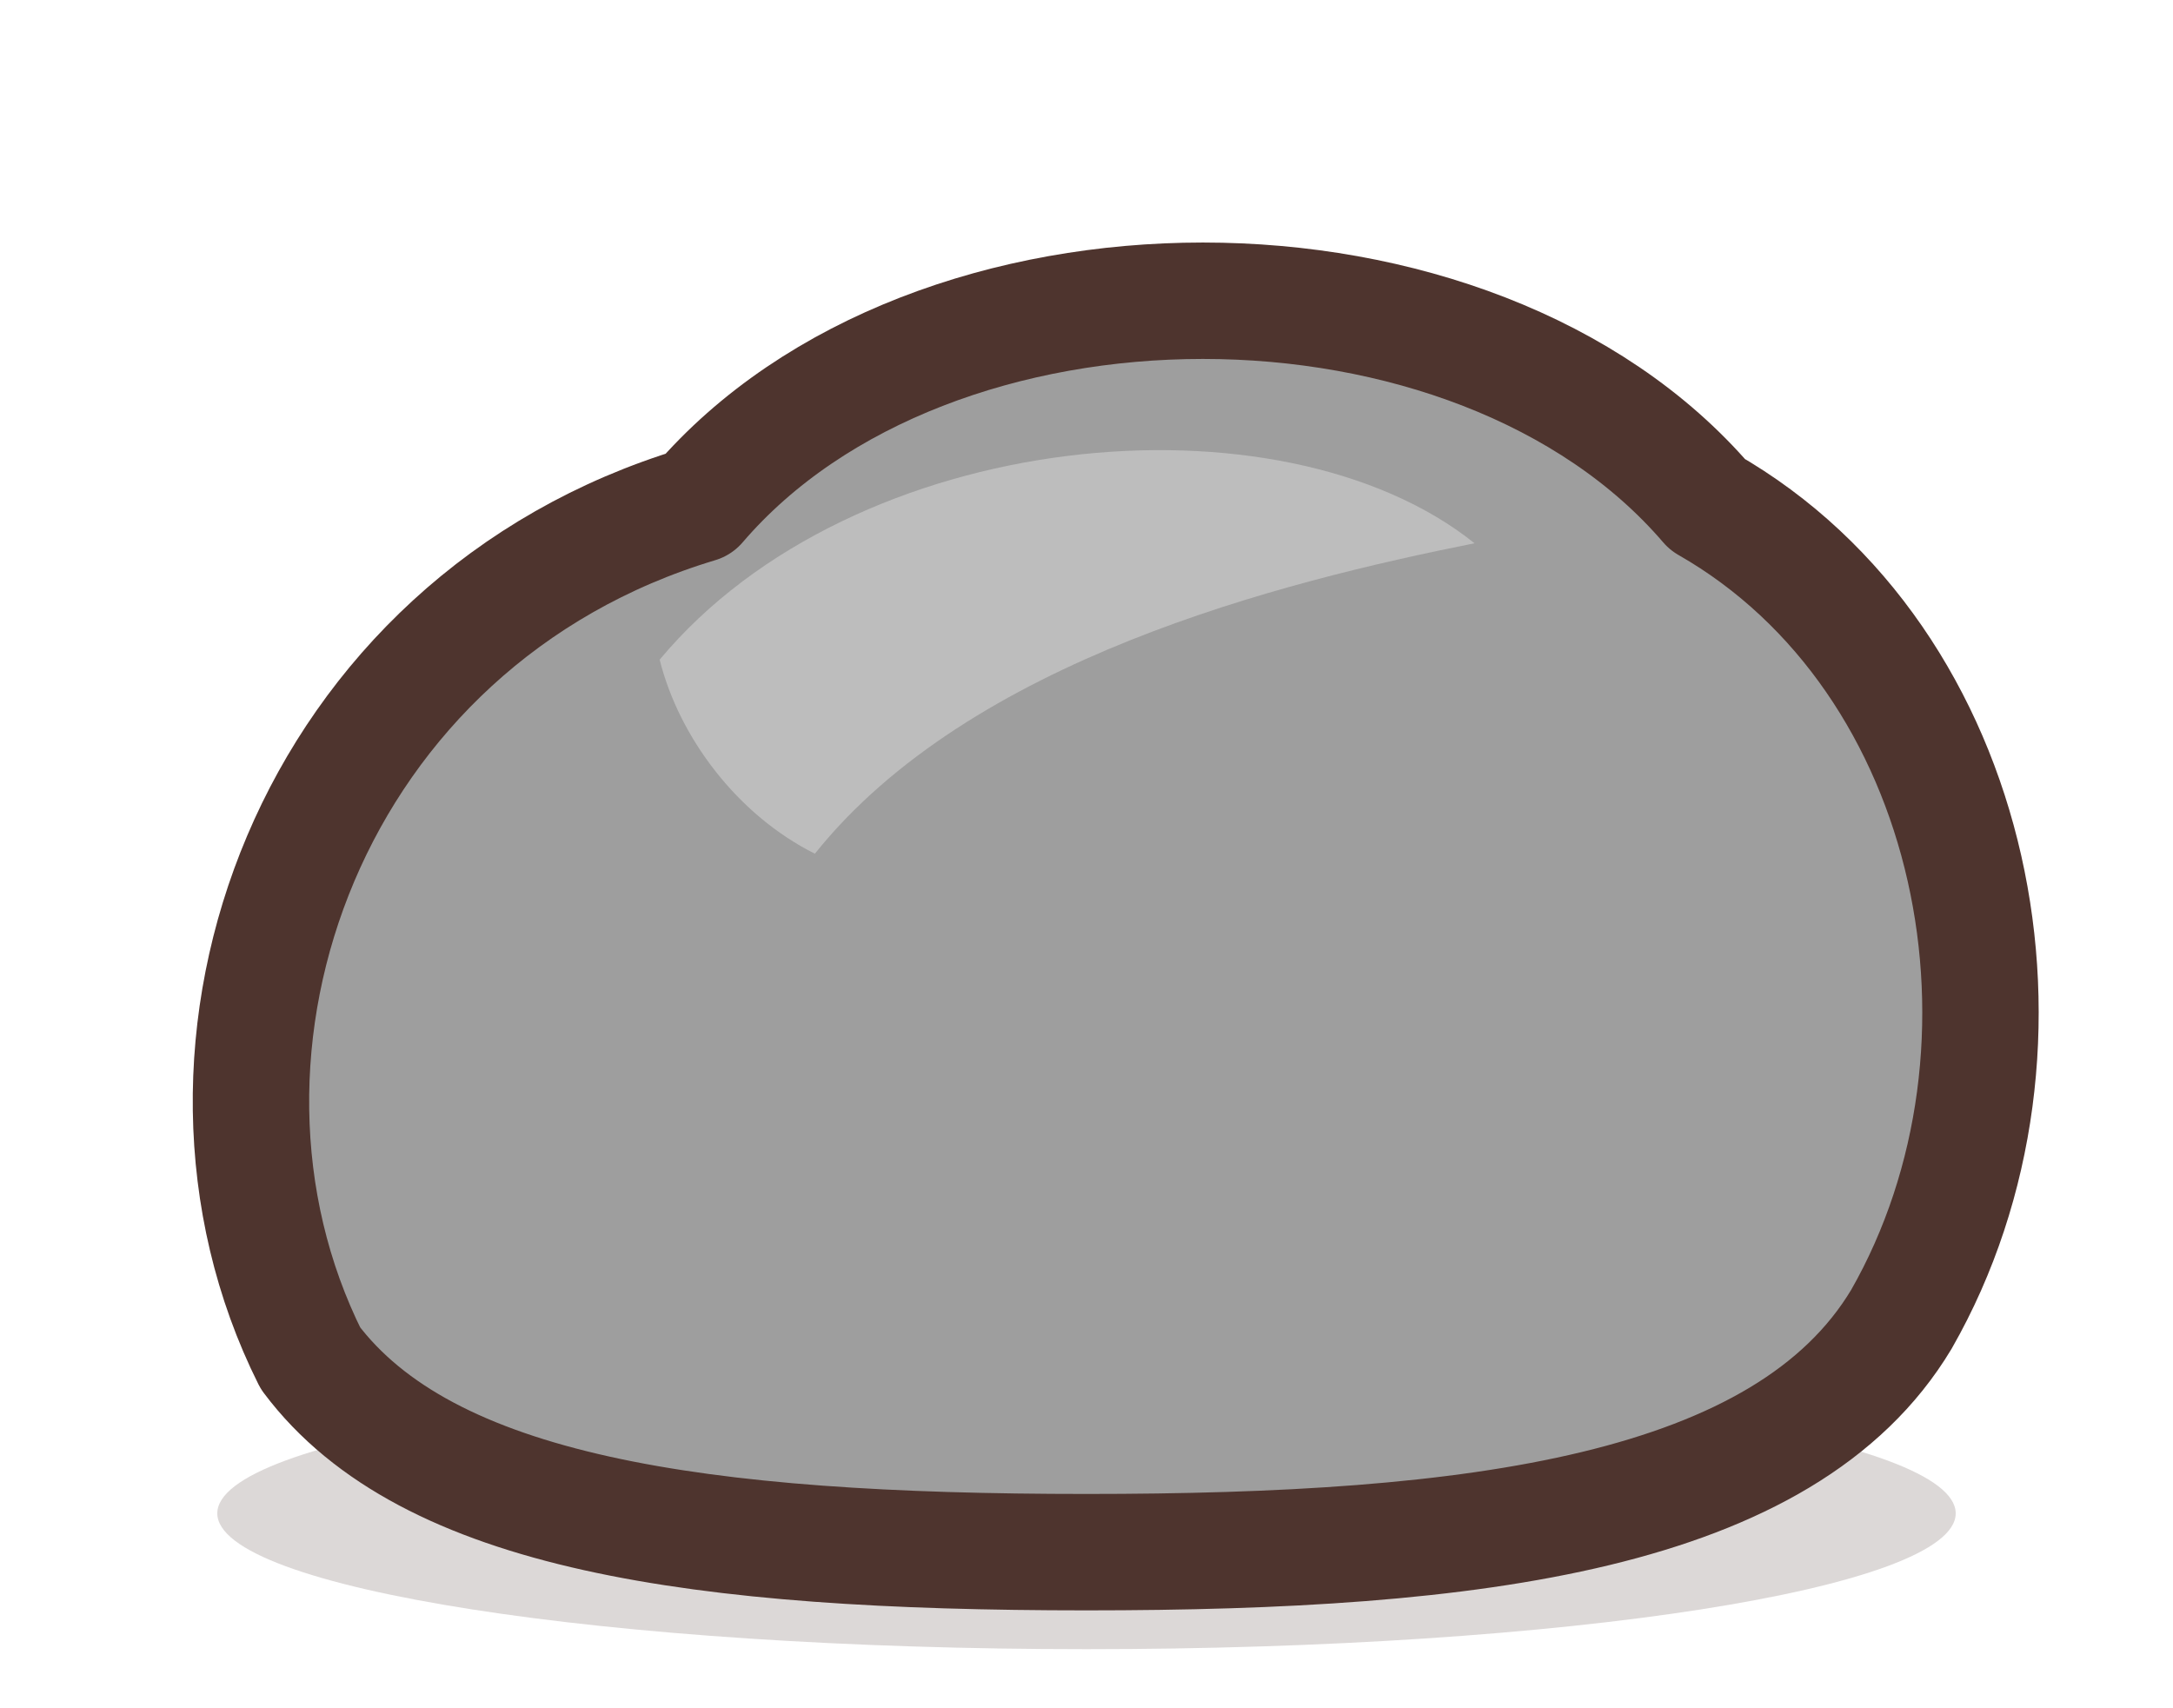
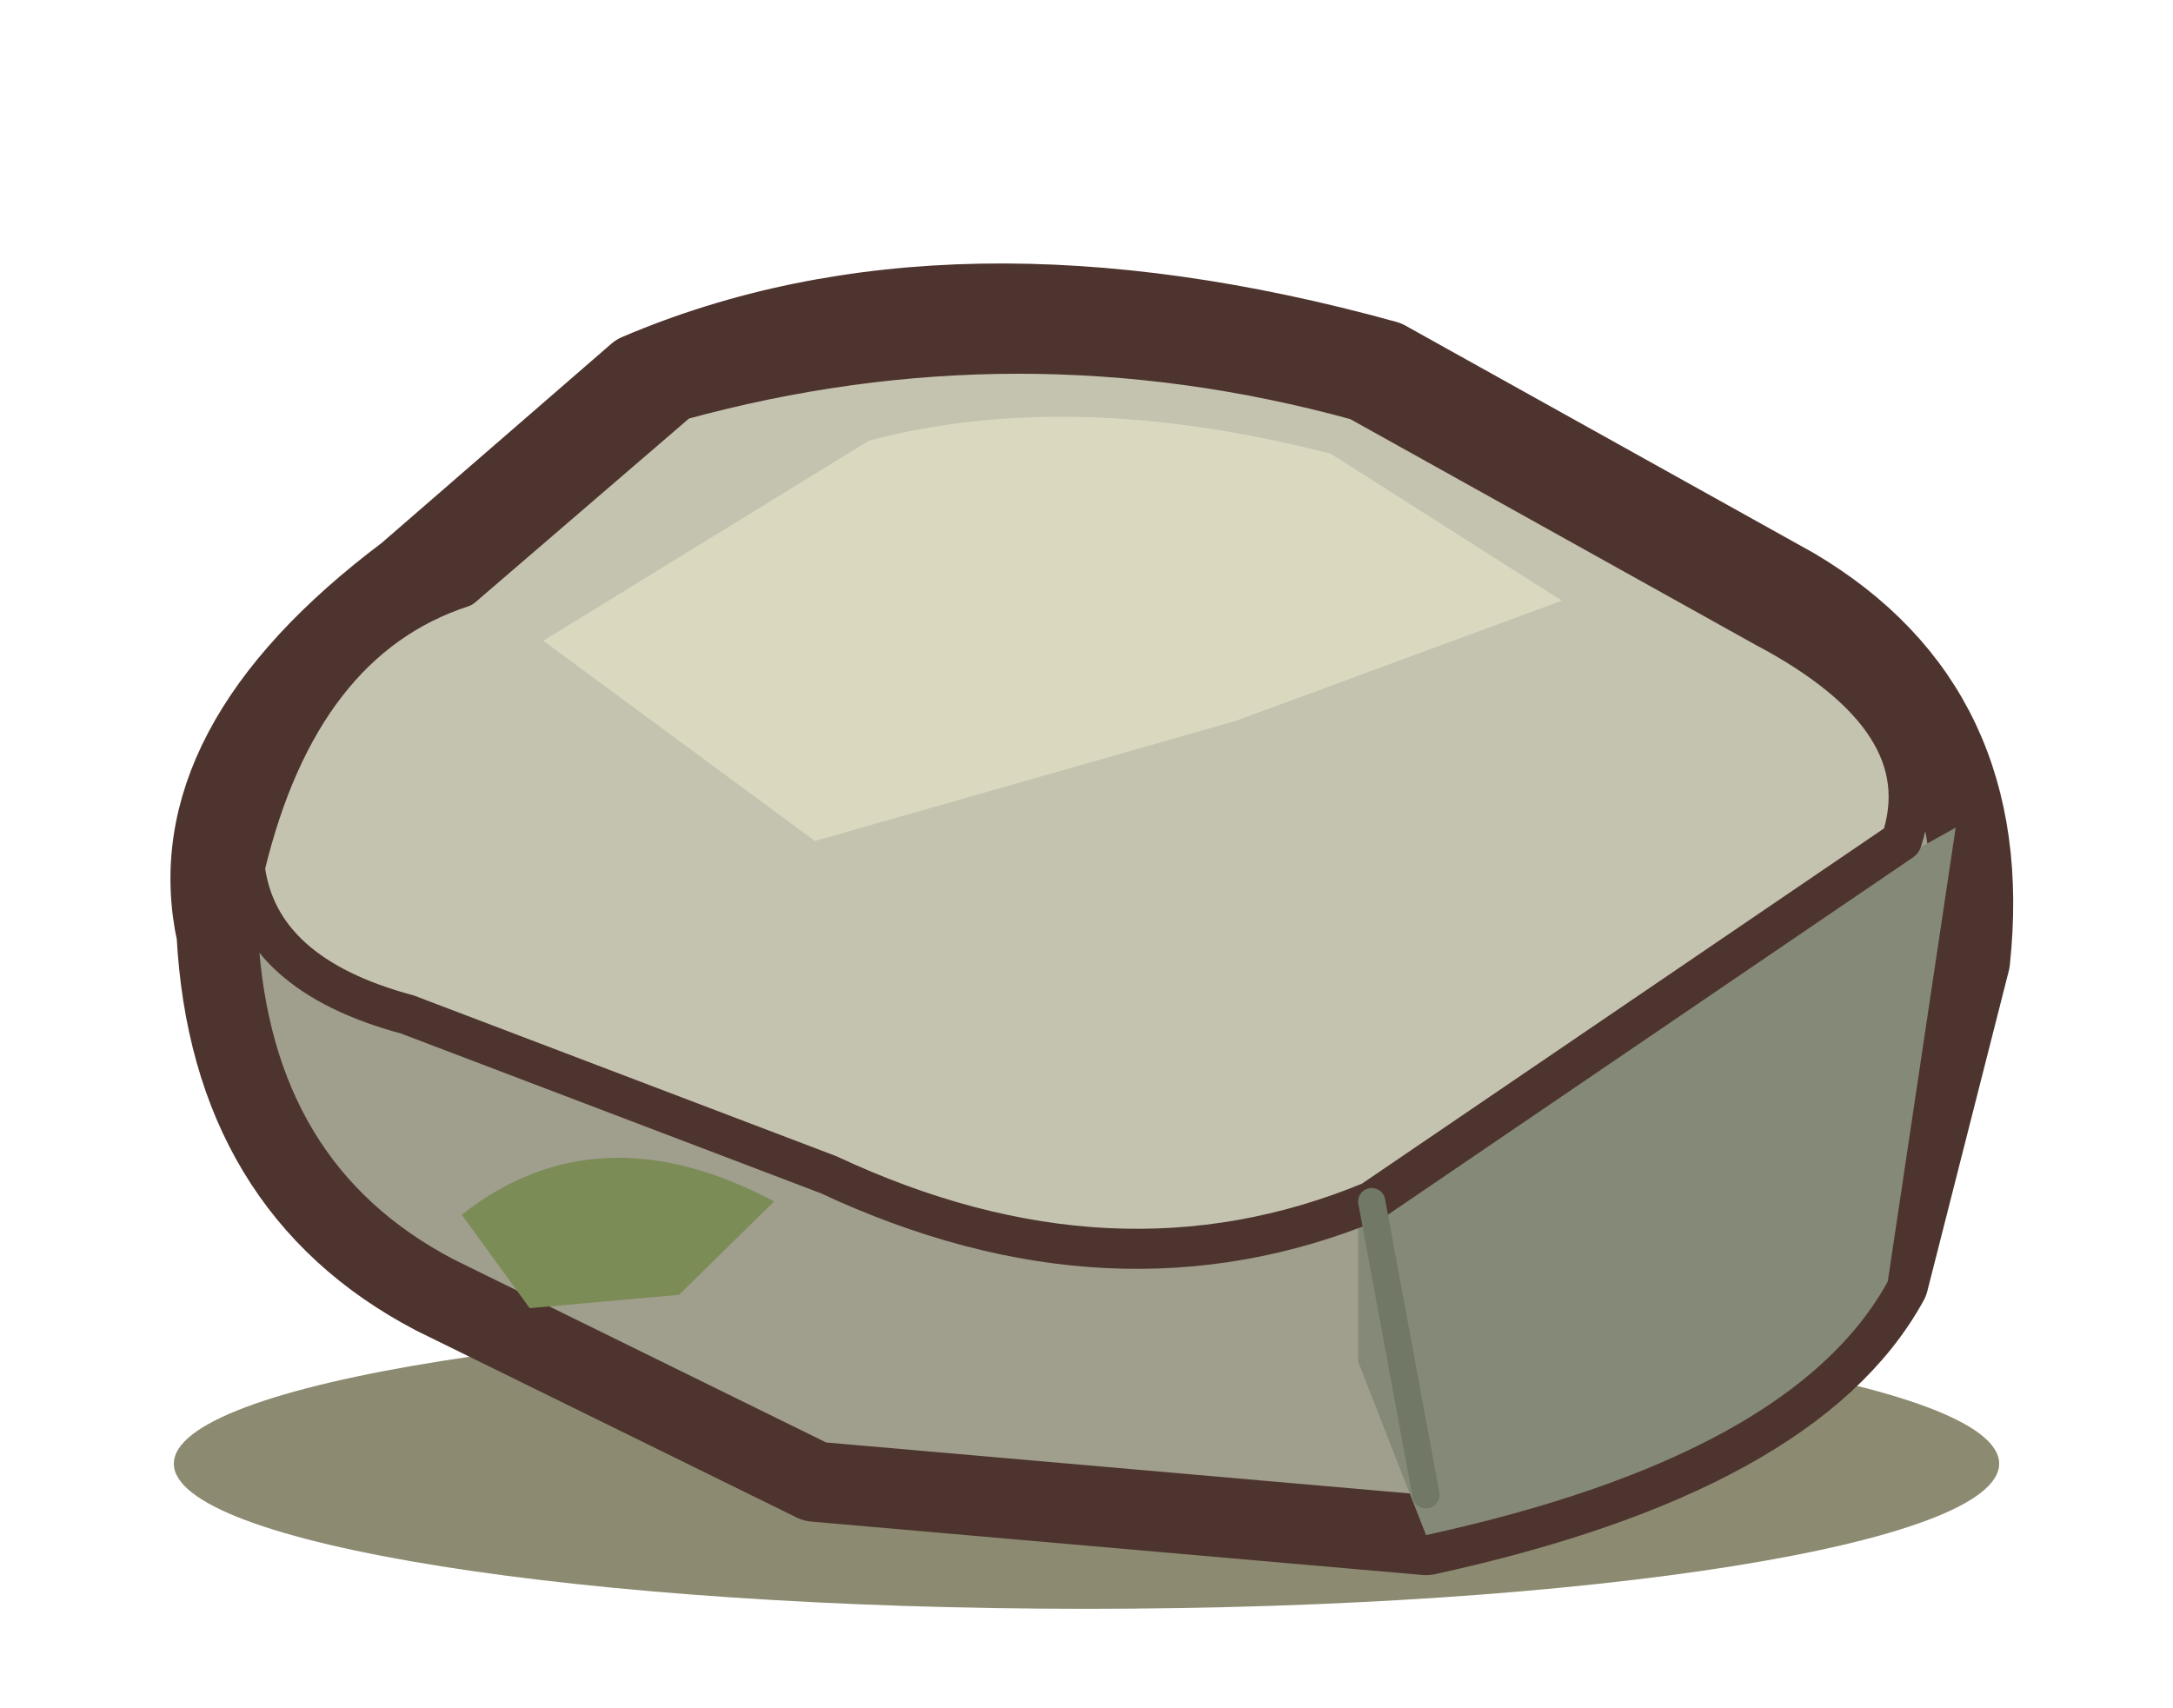
<svg xmlns="http://www.w3.org/2000/svg" width="112" height="88" viewBox="0 0 112 88">
-   <ellipse cx="56.0" cy="78" rx="44.8" ry="7.0" fill="#3E2723" opacity="0.18" />
-   <g transform="translate(0.0 0.0) scale(1.0)">
-     <path d="M16 70 C8 54 16 32 36 26 C48 12 76 12 88 26 C102 34 106 54 98 68 C92 78 76 80 56 80 C36 80 22 78 16 70 Z" fill="#9E9E9E" stroke="#4E342E" stroke-width="6.0" stroke-linejoin="round" />
-     <path d="M34 34 C44 22 66 20 76 28 C66 30 50 34 42 44 C38 42 35 38 34 34 Z" fill="#BDBDBD" />
+   <ellipse cx="56.0" cy="75.44" rx="47.04" ry="7.48" fill="#8C8A70" stroke="#4E342E" stroke-width="0" />
+   <g transform="translate(0.00 0.00) scale(0.700 0.688)">
+     <path d="M16 70 Q13 56 30 43 L47 28 Q70 18 102 27 L132 44 Q147 53 145 72 L139 96 Q132 109 105 115 L60 111 L32 97 Q17 89 16 70 Z" fill="#A09E8D" stroke="#4E342E" stroke-width="6.0" stroke-linejoin="round" stroke-linecap="round" />
+     <path d="M100 87 L144 62 L139 96 Q132 109 105 115 L100 102 Z" fill="#858978" stroke="#4E342E" stroke-width="0" stroke-linejoin="round" stroke-linecap="round" />
+     <path d="M18 65 Q22 48 34 44 L50 30 Q75 23 100 30 L130 47 Q143 54 140 63 L101 90 Q82 98 61 88 L30 76 Q19 73 18 65 Z" fill="#C4C3AF" stroke="#4E342E" stroke-width="3.0" stroke-linejoin="round" stroke-linecap="round" />
+     <path d="M40 48 L64 33 Q79 29 98 34 L115 45 L91 54 L60 63 Z" fill="#DBD8C0" stroke="#4E342E" stroke-width="0" stroke-linejoin="round" stroke-linecap="round" />
+     <path d="M101 90 L105 112" fill="none" stroke="#717866" stroke-width="2.0" stroke-linejoin="round" stroke-linecap="round" />
+     <path d="M34 91 Q44 83 57 90 L50 97 L39 98 Z" fill="#7B8C57" stroke="#4E342E" stroke-width="0" stroke-linejoin="round" stroke-linecap="round" />
  </g>
</svg>
